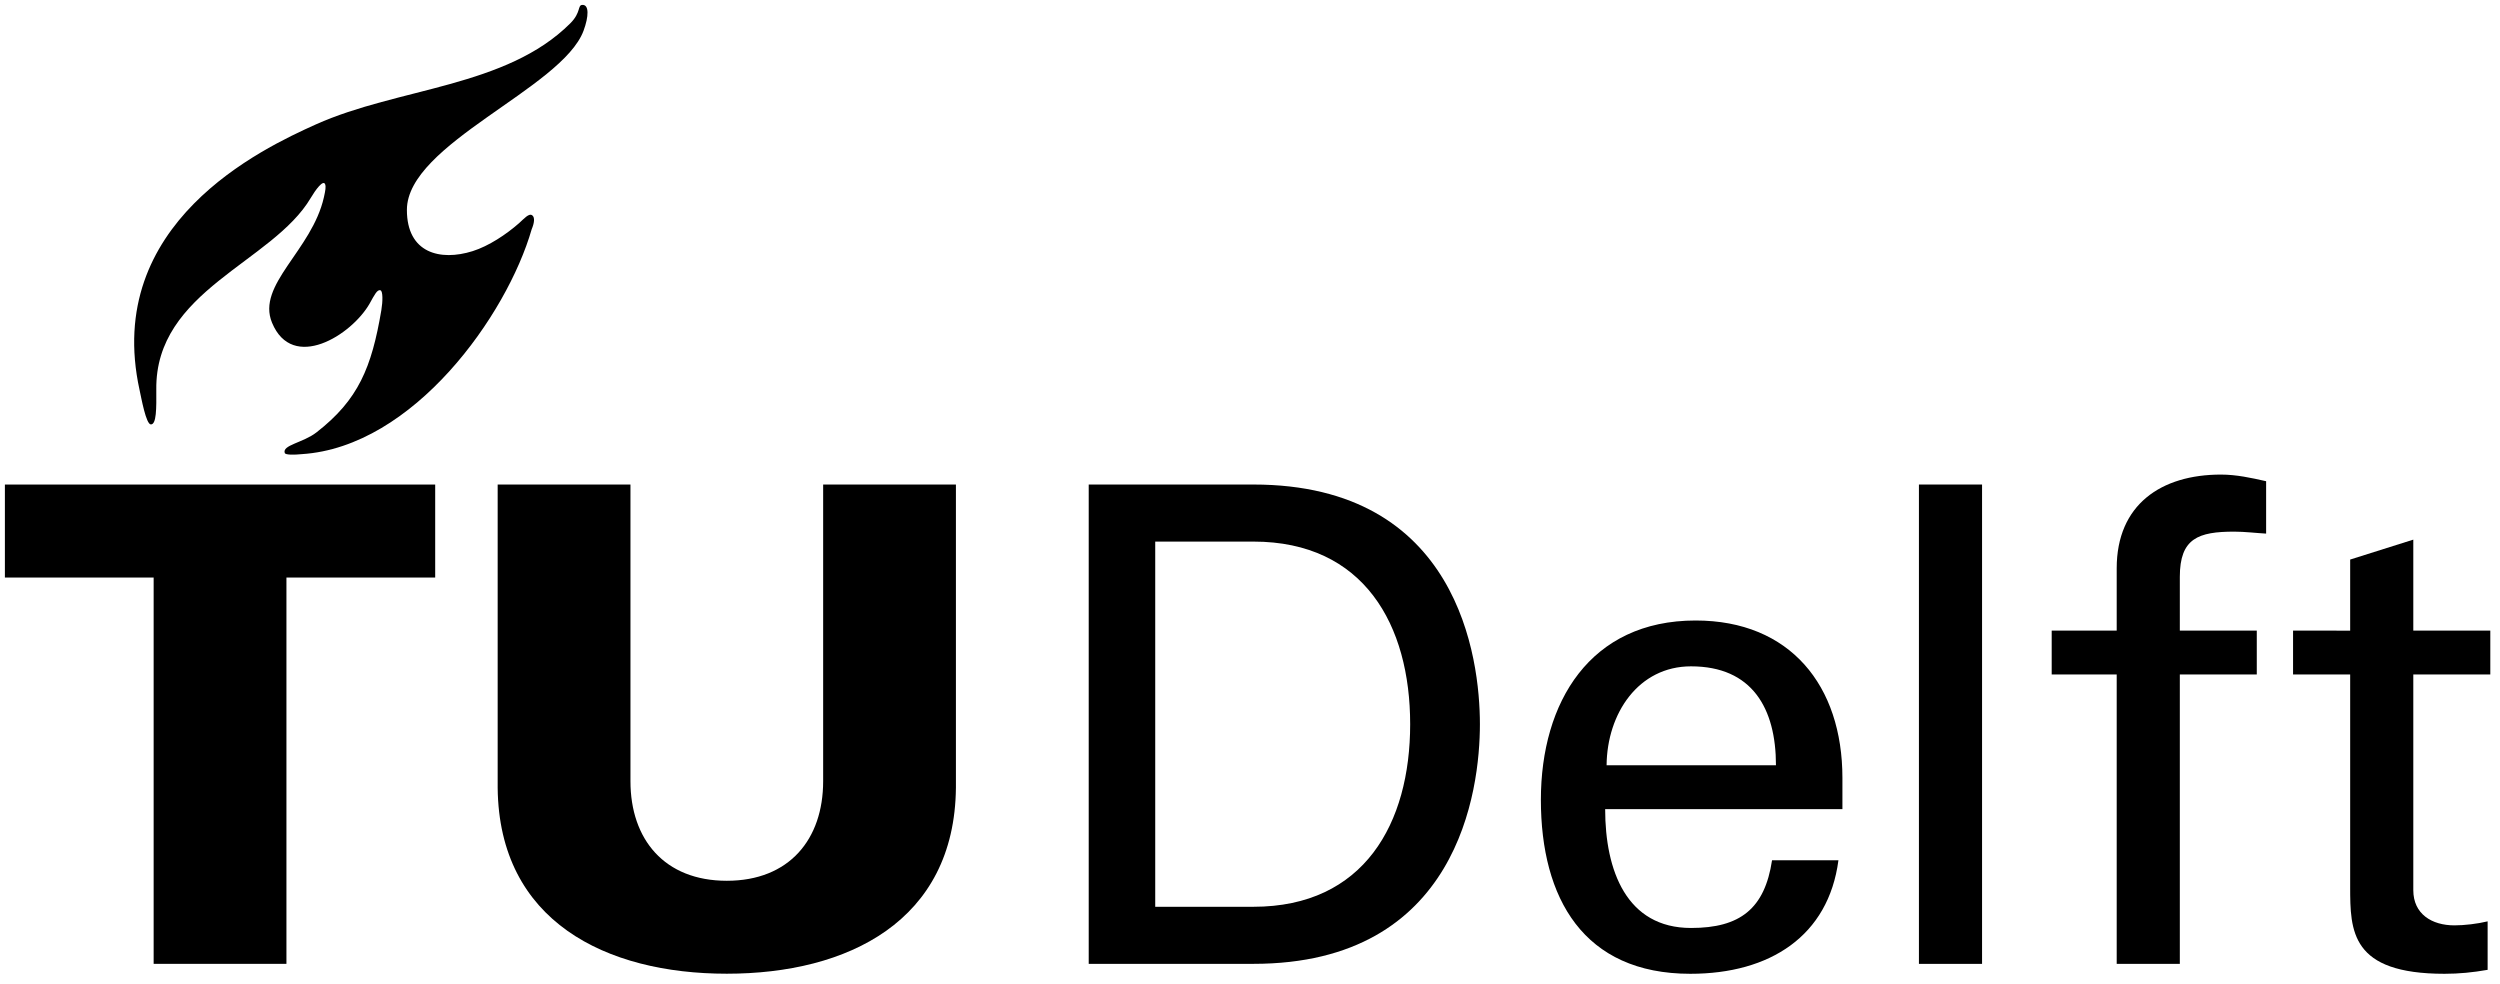
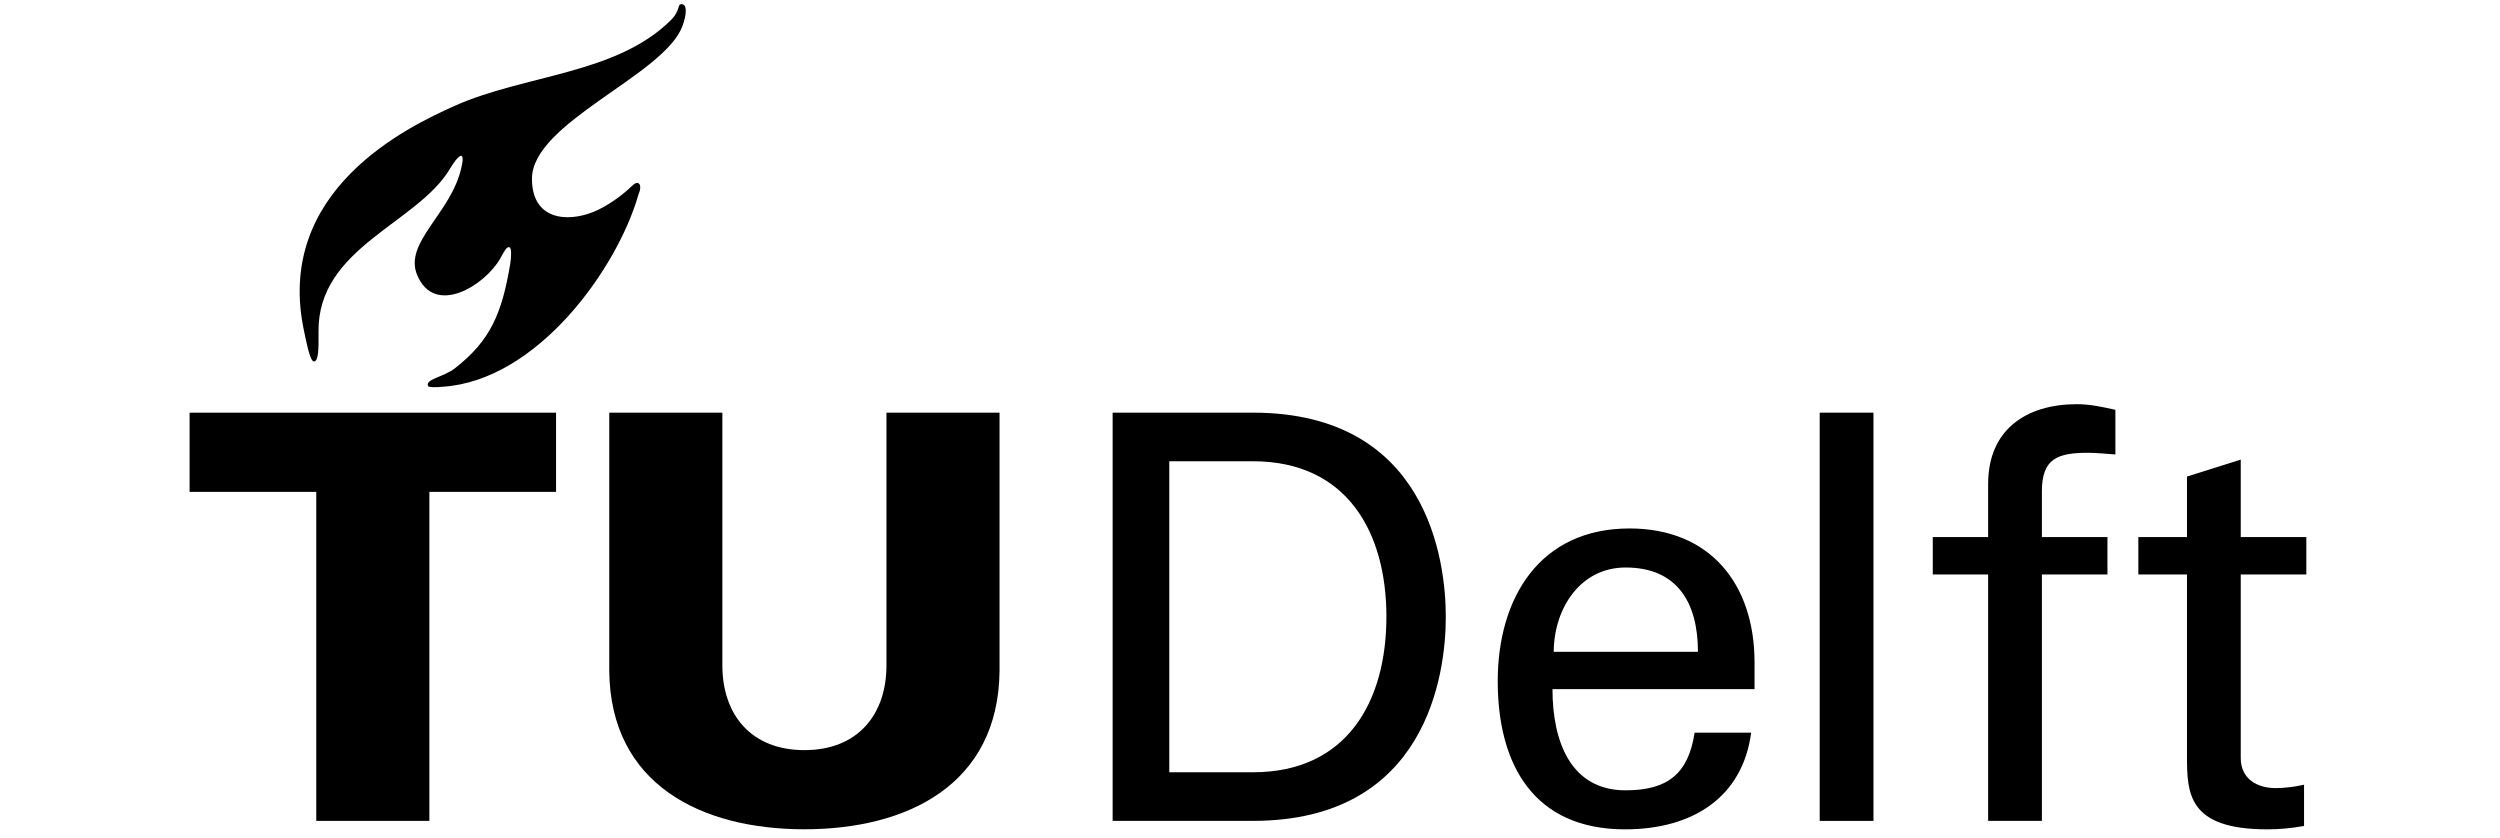
- <svg xmlns="http://www.w3.org/2000/svg" width="511" height="201" viewBox="0 0 511 201" fill="none">
+ <svg xmlns="http://www.w3.org/2000/svg" width="600" height="201" viewBox="0 0 511 201" fill="none">
  <path d="M148.559 180.031C161.319 180.031 168.252 171.562 168.252 159.672V99.036H195.39V161.024C195.124 188.315 173.265 199.027 148.559 199.027C123.853 199.027 101.994 188.315 101.723 161.024V99.036H128.866V159.672C128.866 171.562 135.799 180.031 148.559 180.031Z" fill="black" />
  <path d="M328.387 156.426C328.479 145.801 334.91 136.2 345.643 136.2C358.126 136.2 363.006 144.757 363.006 156.426H328.387ZM376.59 165.387V159.002C376.59 140.138 365.909 126.83 346.585 126.83C325.007 126.83 314.956 143.528 314.956 163.482C314.956 183.574 323.65 199.043 345.504 199.043C361.792 199.043 373.738 191.316 375.776 175.837H362.207C360.707 185.745 355.689 189.678 345.643 189.678C332.468 189.678 328.095 177.962 328.095 165.387H376.59Z" fill="black" />
  <path d="M405.133 99.037H392.229V197.016H405.133V99.037Z" fill="black" />
  <path d="M31.405 197.01H58.548V118.049H88.953V99.042H1V118.049H31.405V197.01Z" fill="black" />
  <path d="M96.602 51.335C89.987 53.414 83.156 51.75 83.171 42.892C83.182 29.394 114.882 18.078 119.275 6.286C120.366 3.347 120.433 0.925 119.024 1.002C118.016 1.058 118.804 2.522 116.587 4.75C103.453 17.884 81.456 17.863 64.574 25.426C53.504 30.398 21.061 45.662 28.527 79.717C28.885 81.33 29.848 86.753 30.841 86.753C31.988 86.753 31.978 83.532 31.947 79.62C31.701 59.343 55.711 53.69 63.525 40.444C64.457 38.857 66.075 36.634 66.459 37.669C66.643 38.165 66.525 38.903 66.208 40.311C63.76 51.197 52.377 58.186 55.603 65.964C59.782 76.067 71.856 68.534 75.558 62.042C76.551 60.255 77.109 59.113 77.775 59.343C78.271 59.517 78.256 61.571 77.944 63.414C75.962 75.129 73.269 81.709 64.692 88.376C61.953 90.511 57.636 90.957 58.205 92.595C58.348 93.02 60.207 92.974 61.686 92.826C84.518 91.366 103.617 64.443 108.676 46.86C109.204 45.621 109.367 44.458 108.804 44.023C108.118 43.491 107.114 44.714 106.095 45.616C103.484 47.91 99.905 50.296 96.602 51.335Z" fill="black" />
  <path d="M445.556 197.01V137.865H461.286V128.894H445.556V117.895C445.556 110.02 449.346 108.668 456.688 108.668C458.849 108.668 461.025 108.95 463.196 109.068V98.361C460.175 97.675 457.098 97.004 453.964 97.004C441.757 97.004 432.653 103.123 432.653 116.164V128.894H419.366V137.865H432.653V197.01H445.556Z" fill="black" />
  <path d="M468.701 128.894V137.865H480.375V181.275C480.375 190.338 480.503 199.043 499.659 199.043C502.639 199.043 505.439 198.766 508.471 198.234V188.326C506.376 188.833 503.724 189.145 501.686 189.145C497.068 189.145 493.279 186.826 493.279 181.951V137.865H509.019V128.894H493.279V110.302L480.375 114.372V128.904L468.701 128.894Z" fill="black" />
  <path d="M222.533 197.01H256.19C298.095 197.01 302.493 161.546 302.493 148.029C302.493 134.521 298.095 99.037 256.19 99.037H222.533V197.01ZM236.128 110.701H256.195C278.842 110.701 288.238 127.788 288.238 148.029C288.238 168.275 278.842 185.346 256.195 185.346H236.128V110.701Z" fill="black" />
</svg>
